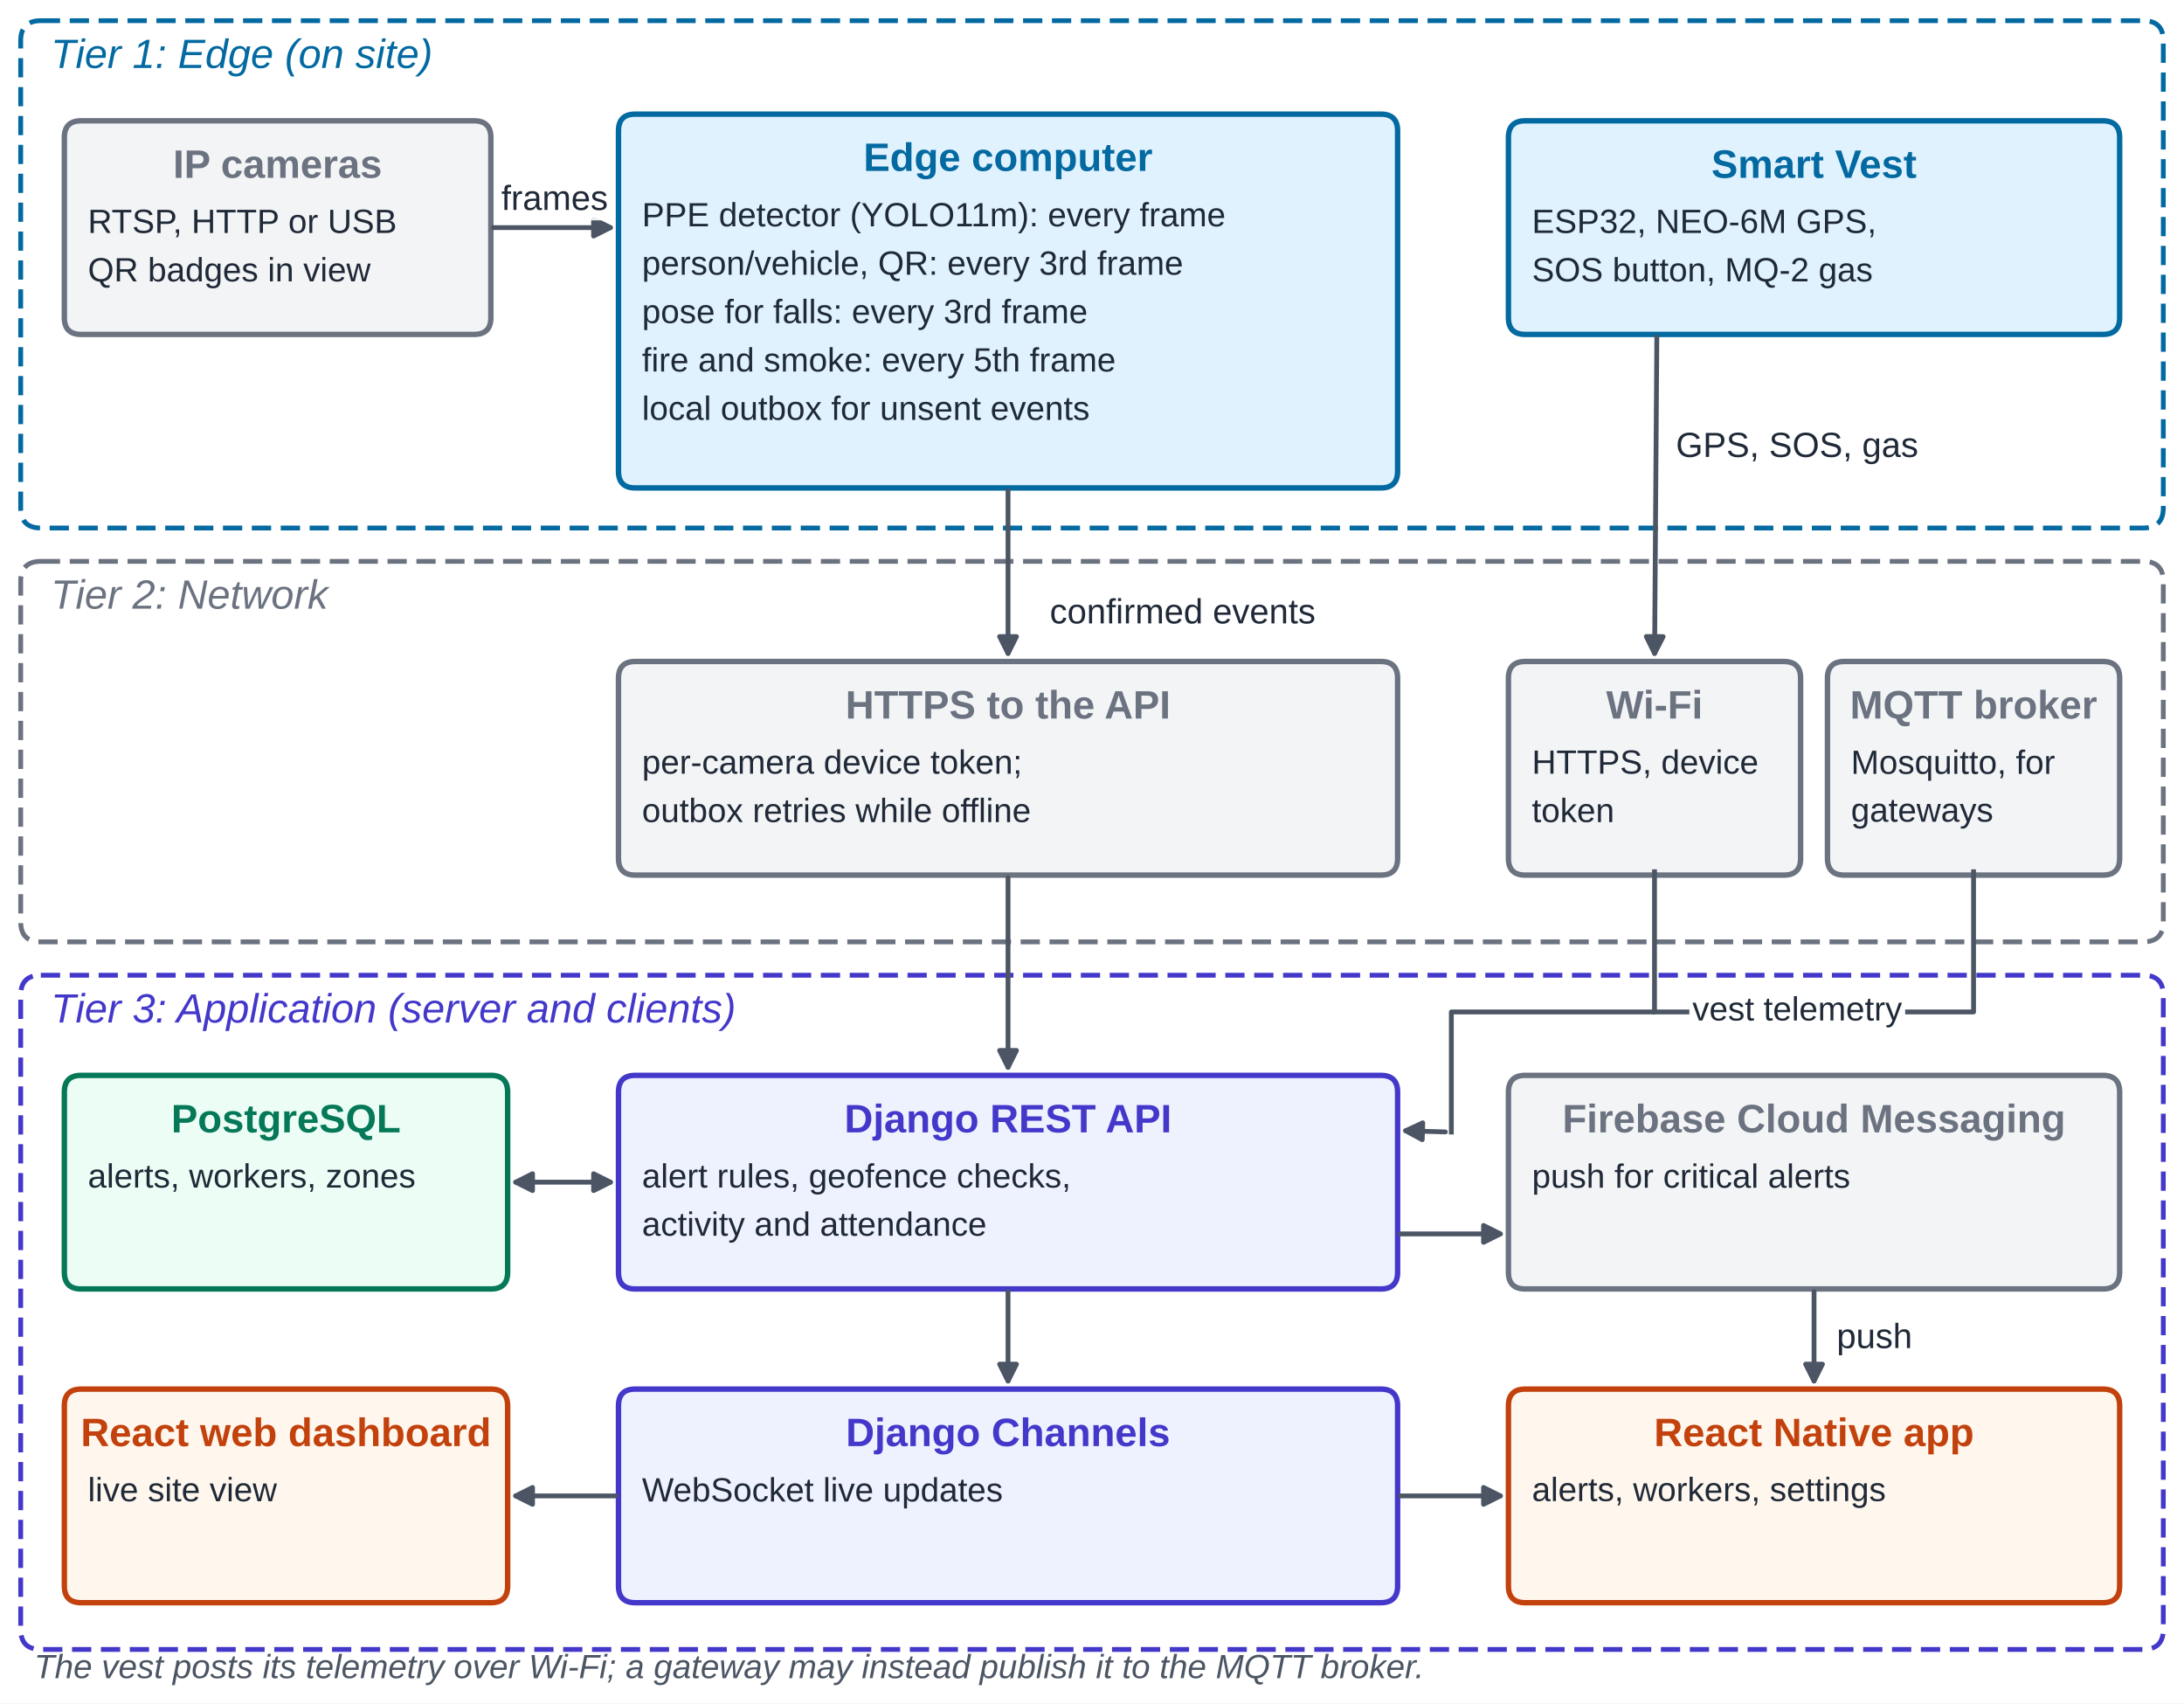
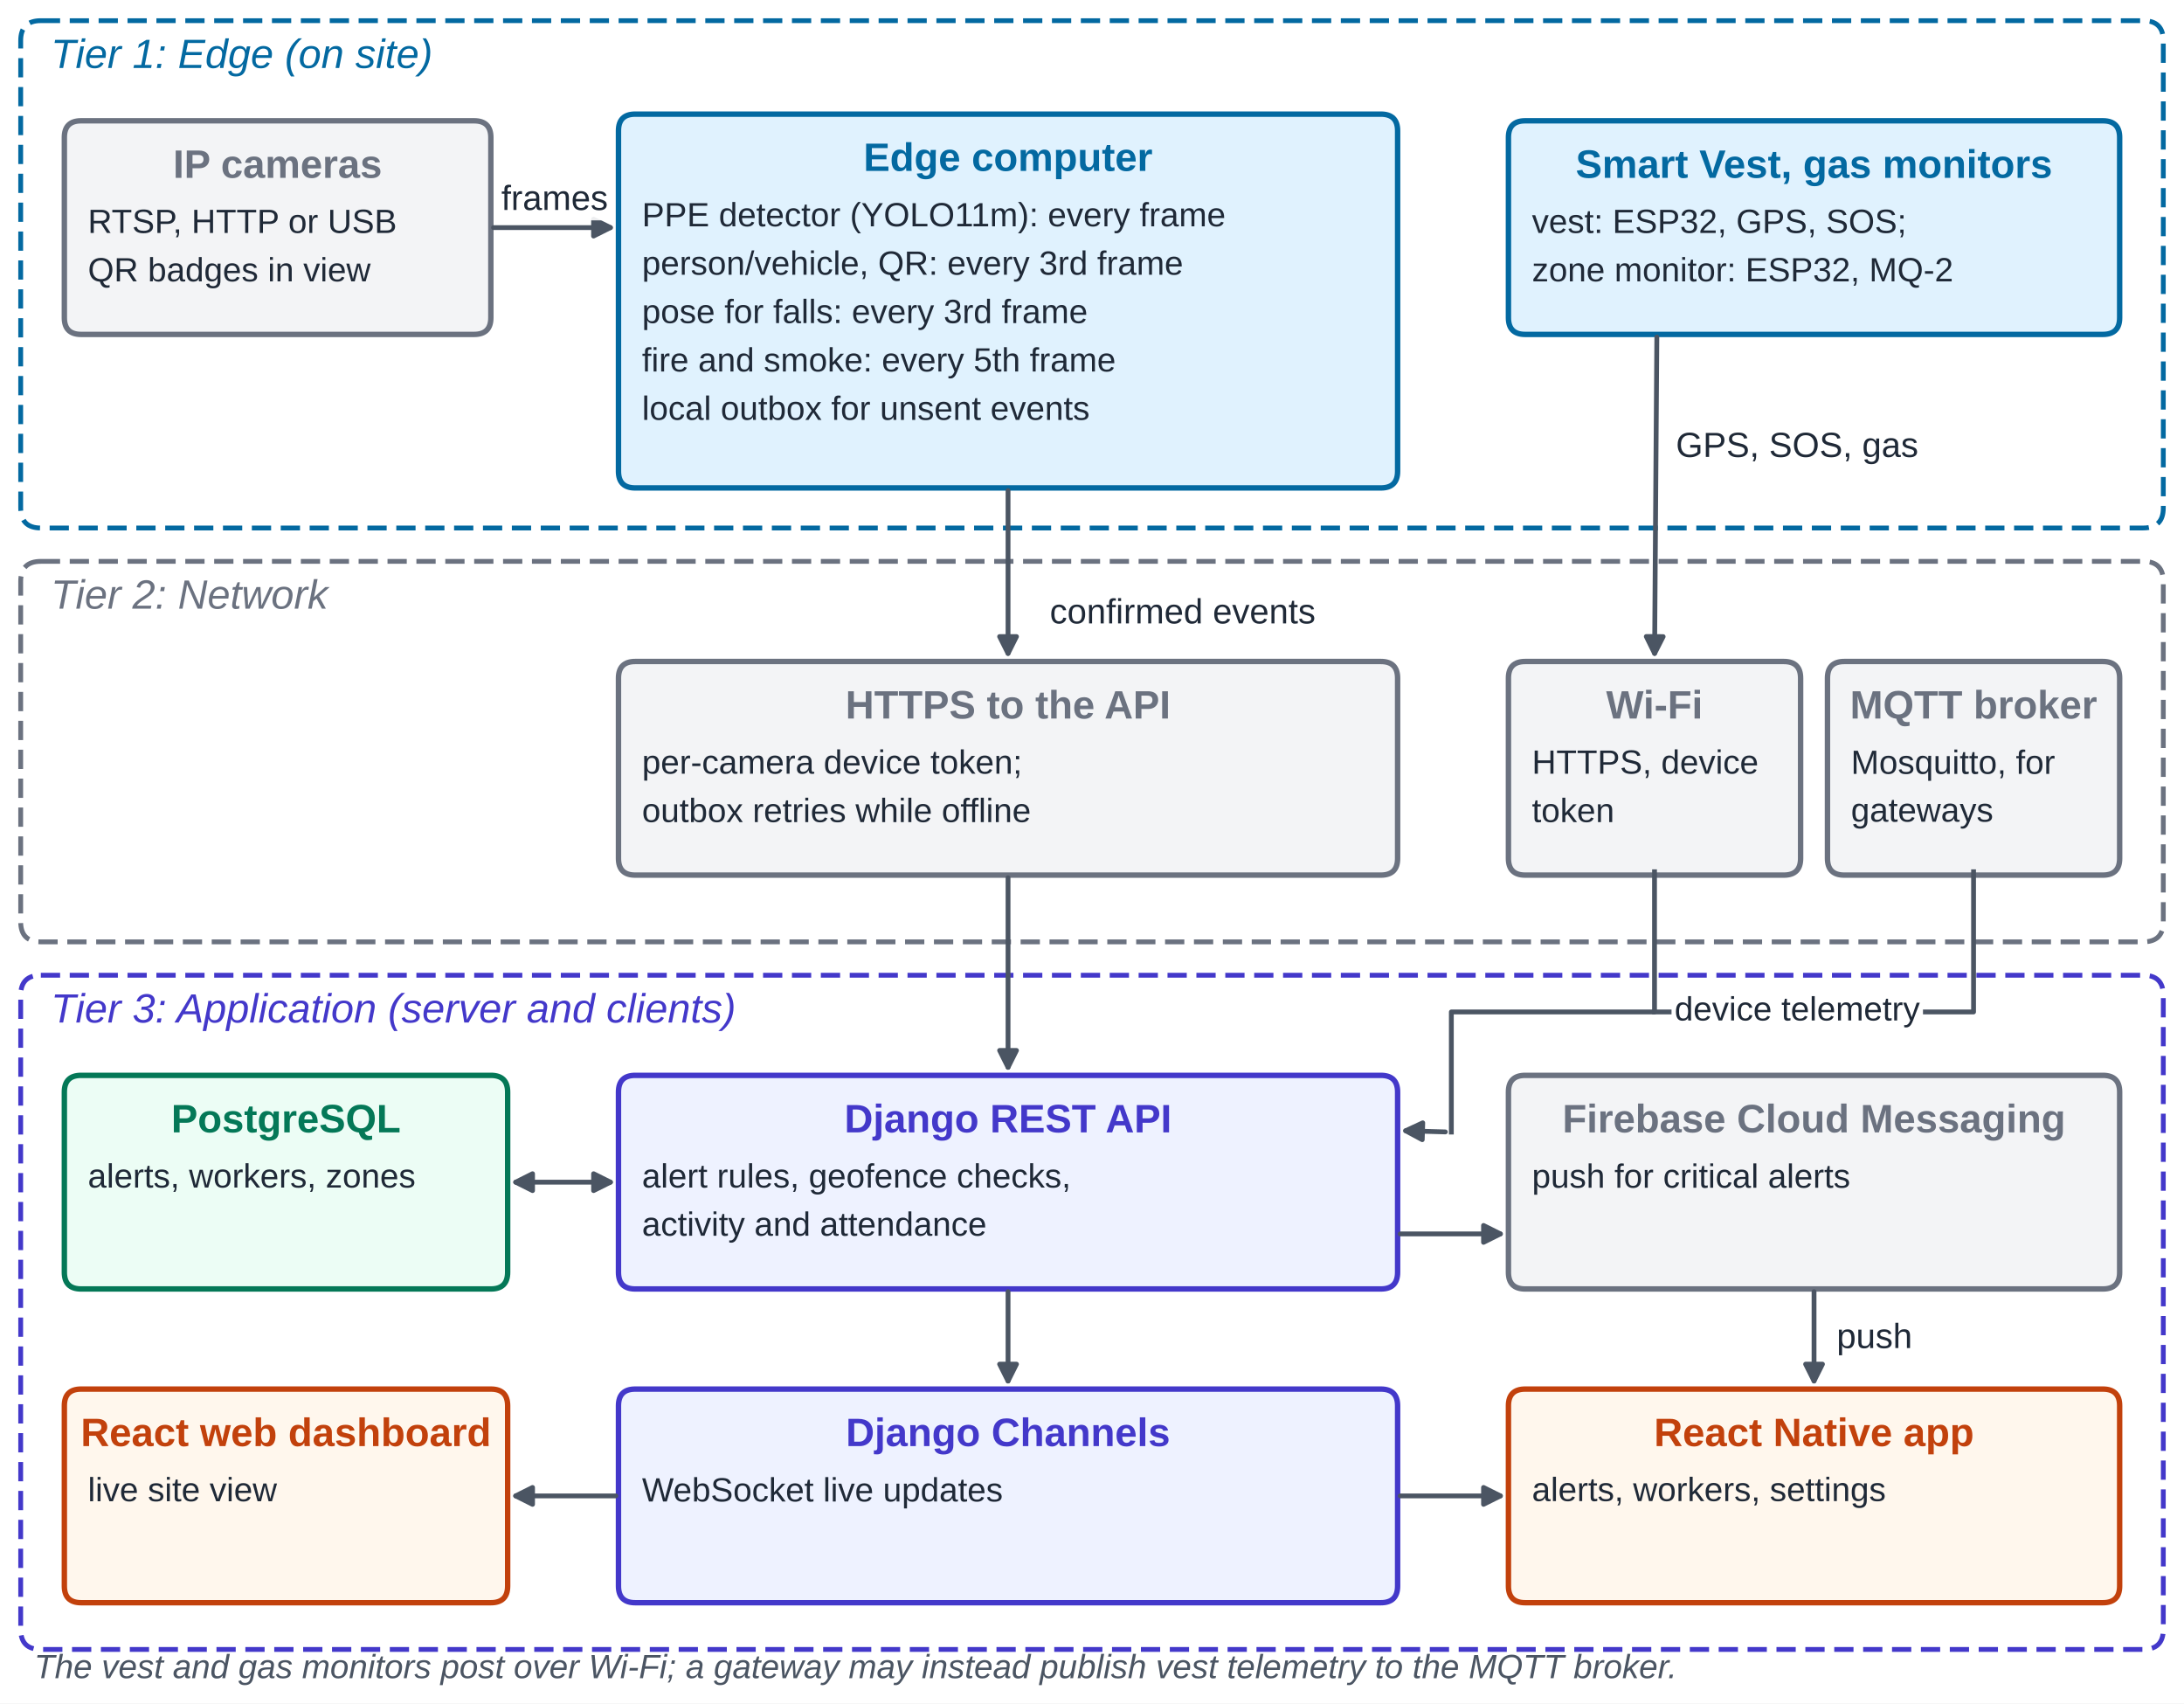
<svg xmlns="http://www.w3.org/2000/svg" width="362.88pt" height="282.96pt" viewBox="0 0 362.88 282.96" version="1.1">
  <defs>
    <style type="text/css">*{stroke-linejoin: round; stroke-linecap: butt}</style>
  </defs>
  <g id="figure_1">
    <g id="patch_1">
      <path d="M 0 282.96  L 362.88 282.96  L 362.88 0  L 0 0  z " style="fill: #ffffff" />
    </g>
    <g id="axes_1">
      <g id="patch_2">
-         <path d="M 6.786 3.434  L 356.094 3.434  Q 359.442 3.434 359.442 6.761  L 359.442 84.377  Q 359.442 87.703 356.094 87.703  L 6.786 87.703  Q 3.438 87.703 3.438 84.377  L 3.438 6.761  Q 3.438 3.434 6.786 3.434  L 6.786 3.434  z " clip-path="url(#p9f98c67c28)" style="fill: none; stroke-dasharray: 3.2,1.6; stroke-dashoffset: 0; stroke: #0369a1; stroke-width: 0.8; stroke-linejoin: miter" />
+         <path d="M 6.786 3.434  L 356.094 3.434  Q 359.442 3.434 359.442 6.761  L 359.442 84.377  Q 359.442 87.703 356.094 87.703  L 6.786 87.703  Q 3.438 87.703 3.438 84.377  L 3.438 6.761  Q 3.438 3.434 6.786 3.434  L 6.786 3.434  z " clip-path="url(#p440f462616)" style="fill: none; stroke-dasharray: 3.2,1.6; stroke-dashoffset: 0; stroke: #0369a1; stroke-width: 0.8; stroke-linejoin: miter" />
      </g>
      <g id="patch_3">
-         <path d="M 6.786 93.247  L 356.094 93.247  Q 359.442 93.247 359.442 96.574  L 359.442 153.122  Q 359.442 156.449 356.094 156.449  L 6.786 156.449  Q 3.438 156.449 3.438 153.122  L 3.438 96.574  Q 3.438 93.247 6.786 93.247  L 6.786 93.247  z " clip-path="url(#p9f98c67c28)" style="fill: none; stroke-dasharray: 3.2,1.6; stroke-dashoffset: 0; stroke: #6b7280; stroke-width: 0.8; stroke-linejoin: miter" />
+         <path d="M 6.786 93.247  L 356.094 93.247  Q 359.442 93.247 359.442 96.574  L 359.442 153.122  Q 359.442 156.449 356.094 156.449  L 6.786 156.449  Q 3.438 156.449 3.438 153.122  L 3.438 96.574  Q 3.438 93.247 6.786 93.247  L 6.786 93.247  z " clip-path="url(#p440f462616)" style="fill: none; stroke-dasharray: 3.2,1.6; stroke-dashoffset: 0; stroke: #6b7280; stroke-width: 0.8; stroke-linejoin: miter" />
      </g>
      <g id="patch_4">
-         <path d="M 6.786 161.993  L 356.094 161.993  Q 359.442 161.993 359.442 165.319  L 359.442 270.655  Q 359.442 273.982 356.094 273.982  L 6.786 273.982  Q 3.438 273.982 3.438 270.655  L 3.438 165.319  Q 3.438 161.993 6.786 161.993  L 6.786 161.993  z " clip-path="url(#p9f98c67c28)" style="fill: none; stroke-dasharray: 3.2,1.6; stroke-dashoffset: 0; stroke: #4338ca; stroke-width: 0.8; stroke-linejoin: miter" />
+         <path d="M 6.786 161.993  L 356.094 161.993  Q 359.442 161.993 359.442 165.319  L 359.442 270.655  Q 359.442 273.982 356.094 273.982  L 6.786 273.982  Q 3.438 273.982 3.438 270.655  L 3.438 165.319  Q 3.438 161.993 6.786 161.993  L 6.786 161.993  z " clip-path="url(#p440f462616)" style="fill: none; stroke-dasharray: 3.2,1.6; stroke-dashoffset: 0; stroke: #4338ca; stroke-width: 0.8; stroke-linejoin: miter" />
      </g>
      <g id="patch_5">
-         <path d="M 13.482 20.066  L 78.768 20.066  Q 81.558 20.066 81.558 22.838  L 81.558 52.776  Q 81.558 55.548 78.768 55.548  L 13.482 55.548  Q 10.692 55.548 10.692 52.776  L 10.692 22.838  Q 10.692 20.066 13.482 20.066  z " clip-path="url(#p9f98c67c28)" style="fill: #f3f4f6; stroke: #6b7280; stroke-width: 0.9; stroke-linejoin: miter" />
+         <path d="M 13.482 20.066  L 78.768 20.066  Q 81.558 20.066 81.558 22.838  L 81.558 52.776  Q 81.558 55.548 78.768 55.548  L 13.482 55.548  Q 10.692 55.548 10.692 52.776  L 10.692 22.838  Q 10.692 20.066 13.482 20.066  z " clip-path="url(#p440f462616)" style="fill: #f3f4f6; stroke: #6b7280; stroke-width: 0.9; stroke-linejoin: miter" />
      </g>
      <g id="patch_6">
-         <path d="M 105.552 18.958  L 229.428 18.958  Q 232.218 18.958 232.218 21.73  L 232.218 78.278  Q 232.218 81.05 229.428 81.05  L 105.552 81.05  Q 102.762 81.05 102.762 78.278  L 102.762 21.73  Q 102.762 18.958 105.552 18.958  z " clip-path="url(#p9f98c67c28)" style="fill: #e0f2fe; stroke: #0369a1; stroke-width: 0.9; stroke-linejoin: miter" />
+         <path d="M 105.552 18.958  L 229.428 18.958  Q 232.218 18.958 232.218 21.73  L 232.218 78.278  Q 232.218 81.05 229.428 81.05  L 105.552 81.05  Q 102.762 81.05 102.762 78.278  L 102.762 21.73  Q 102.762 18.958 105.552 18.958  z " clip-path="url(#p440f462616)" style="fill: #e0f2fe; stroke: #0369a1; stroke-width: 0.9; stroke-linejoin: miter" />
      </g>
      <g id="patch_7">
-         <path d="M 253.422 20.066  L 349.398 20.066  Q 352.188 20.066 352.188 22.838  L 352.188 52.776  Q 352.188 55.548 349.398 55.548  L 253.422 55.548  Q 250.632 55.548 250.632 52.776  L 250.632 22.838  Q 250.632 20.066 253.422 20.066  z " clip-path="url(#p9f98c67c28)" style="fill: #e0f2fe; stroke: #0369a1; stroke-width: 0.9; stroke-linejoin: miter" />
+         <path d="M 253.422 20.066  L 349.398 20.066  Q 352.188 20.066 352.188 22.838  L 352.188 52.776  Q 352.188 55.548 349.398 55.548  L 253.422 55.548  Q 250.632 55.548 250.632 52.776  L 250.632 22.838  Q 250.632 20.066 253.422 20.066  z " clip-path="url(#p440f462616)" style="fill: #e0f2fe; stroke: #0369a1; stroke-width: 0.9; stroke-linejoin: miter" />
      </g>
      <g id="patch_8">
-         <path d="M 105.552 109.879  L 229.428 109.879  Q 232.218 109.879 232.218 112.651  L 232.218 142.589  Q 232.218 145.361 229.428 145.361  L 105.552 145.361  Q 102.762 145.361 102.762 142.589  L 102.762 112.651  Q 102.762 109.879 105.552 109.879  z " clip-path="url(#p9f98c67c28)" style="fill: #f3f4f6; stroke: #6b7280; stroke-width: 0.9; stroke-linejoin: miter" />
+         <path d="M 105.552 109.879  L 229.428 109.879  Q 232.218 109.879 232.218 112.651  L 232.218 142.589  Q 232.218 145.361 229.428 145.361  L 105.552 145.361  Q 102.762 145.361 102.762 142.589  L 102.762 112.651  Q 102.762 109.879 105.552 109.879  z " clip-path="url(#p440f462616)" style="fill: #f3f4f6; stroke: #6b7280; stroke-width: 0.9; stroke-linejoin: miter" />
      </g>
      <g id="patch_9">
-         <path d="M 253.422 109.879  L 296.388 109.879  Q 299.178 109.879 299.178 112.651  L 299.178 142.589  Q 299.178 145.361 296.388 145.361  L 253.422 145.361  Q 250.632 145.361 250.632 142.589  L 250.632 112.651  Q 250.632 109.879 253.422 109.879  z " clip-path="url(#p9f98c67c28)" style="fill: #f3f4f6; stroke: #6b7280; stroke-width: 0.9; stroke-linejoin: miter" />
+         <path d="M 253.422 109.879  L 296.388 109.879  Q 299.178 109.879 299.178 112.651  L 299.178 142.589  Q 299.178 145.361 296.388 145.361  L 253.422 145.361  Q 250.632 145.361 250.632 142.589  L 250.632 112.651  Q 250.632 109.879 253.422 109.879  z " clip-path="url(#p440f462616)" style="fill: #f3f4f6; stroke: #6b7280; stroke-width: 0.9; stroke-linejoin: miter" />
      </g>
      <g id="patch_10">
-         <path d="M 306.432 109.879  L 349.398 109.879  Q 352.188 109.879 352.188 112.651  L 352.188 142.589  Q 352.188 145.361 349.398 145.361  L 306.432 145.361  Q 303.642 145.361 303.642 142.589  L 303.642 112.651  Q 303.642 109.879 306.432 109.879  z " clip-path="url(#p9f98c67c28)" style="fill: #f3f4f6; stroke: #6b7280; stroke-width: 0.9; stroke-linejoin: miter" />
+         <path d="M 306.432 109.879  L 349.398 109.879  Q 352.188 109.879 352.188 112.651  L 352.188 142.589  Q 352.188 145.361 349.398 145.361  L 306.432 145.361  Q 303.642 145.361 303.642 142.589  L 303.642 112.651  Q 303.642 109.879 306.432 109.879  z " clip-path="url(#p440f462616)" style="fill: #f3f4f6; stroke: #6b7280; stroke-width: 0.9; stroke-linejoin: miter" />
      </g>
      <g id="patch_11">
-         <path d="M 13.482 178.625  L 81.558 178.625  Q 84.348 178.625 84.348 181.397  L 84.348 211.334  Q 84.348 214.106 81.558 214.106  L 13.482 214.106  Q 10.692 214.106 10.692 211.334  L 10.692 181.397  Q 10.692 178.625 13.482 178.625  z " clip-path="url(#p9f98c67c28)" style="fill: #ecfdf5; stroke: #047857; stroke-width: 0.9; stroke-linejoin: miter" />
+         <path d="M 13.482 178.625  L 81.558 178.625  Q 84.348 178.625 84.348 181.397  L 84.348 211.334  Q 84.348 214.106 81.558 214.106  L 13.482 214.106  Q 10.692 214.106 10.692 211.334  L 10.692 181.397  Q 10.692 178.625 13.482 178.625  z " clip-path="url(#p440f462616)" style="fill: #ecfdf5; stroke: #047857; stroke-width: 0.9; stroke-linejoin: miter" />
      </g>
      <g id="patch_12">
-         <path d="M 105.552 178.625  L 229.428 178.625  Q 232.218 178.625 232.218 181.397  L 232.218 211.334  Q 232.218 214.106 229.428 214.106  L 105.552 214.106  Q 102.762 214.106 102.762 211.334  L 102.762 181.397  Q 102.762 178.625 105.552 178.625  z " clip-path="url(#p9f98c67c28)" style="fill: #eef2ff; stroke: #4338ca; stroke-width: 0.9; stroke-linejoin: miter" />
+         <path d="M 105.552 178.625  L 229.428 178.625  Q 232.218 178.625 232.218 181.397  L 232.218 211.334  Q 232.218 214.106 229.428 214.106  L 105.552 214.106  Q 102.762 214.106 102.762 211.334  L 102.762 181.397  Q 102.762 178.625 105.552 178.625  z " clip-path="url(#p440f462616)" style="fill: #eef2ff; stroke: #4338ca; stroke-width: 0.9; stroke-linejoin: miter" />
      </g>
      <g id="patch_13">
-         <path d="M 253.422 178.625  L 349.398 178.625  Q 352.188 178.625 352.188 181.397  L 352.188 211.334  Q 352.188 214.106 349.398 214.106  L 253.422 214.106  Q 250.632 214.106 250.632 211.334  L 250.632 181.397  Q 250.632 178.625 253.422 178.625  z " clip-path="url(#p9f98c67c28)" style="fill: #f3f4f6; stroke: #6b7280; stroke-width: 0.9; stroke-linejoin: miter" />
+         <path d="M 253.422 178.625  L 349.398 178.625  Q 352.188 178.625 352.188 181.397  L 352.188 211.334  Q 352.188 214.106 349.398 214.106  L 253.422 214.106  Q 250.632 214.106 250.632 211.334  L 250.632 181.397  Q 250.632 178.625 253.422 178.625  z " clip-path="url(#p440f462616)" style="fill: #f3f4f6; stroke: #6b7280; stroke-width: 0.9; stroke-linejoin: miter" />
      </g>
      <g id="patch_14">
-         <path d="M 13.482 230.738  L 81.558 230.738  Q 84.348 230.738 84.348 233.51  L 84.348 263.448  Q 84.348 266.22 81.558 266.22  L 13.482 266.22  Q 10.692 266.22 10.692 263.448  L 10.692 233.51  Q 10.692 230.738 13.482 230.738  z " clip-path="url(#p9f98c67c28)" style="fill: #fff7ed; stroke: #c2410c; stroke-width: 0.9; stroke-linejoin: miter" />
+         <path d="M 13.482 230.738  L 81.558 230.738  Q 84.348 230.738 84.348 233.51  L 84.348 263.448  Q 84.348 266.22 81.558 266.22  L 13.482 266.22  Q 10.692 266.22 10.692 263.448  L 10.692 233.51  Q 10.692 230.738 13.482 230.738  z " clip-path="url(#p440f462616)" style="fill: #fff7ed; stroke: #c2410c; stroke-width: 0.9; stroke-linejoin: miter" />
      </g>
      <g id="patch_15">
-         <path d="M 105.552 230.738  L 229.428 230.738  Q 232.218 230.738 232.218 233.51  L 232.218 263.448  Q 232.218 266.22 229.428 266.22  L 105.552 266.22  Q 102.762 266.22 102.762 263.448  L 102.762 233.51  Q 102.762 230.738 105.552 230.738  z " clip-path="url(#p9f98c67c28)" style="fill: #eef2ff; stroke: #4338ca; stroke-width: 0.9; stroke-linejoin: miter" />
+         <path d="M 105.552 230.738  L 229.428 230.738  Q 232.218 230.738 232.218 233.51  L 232.218 263.448  Q 232.218 266.22 229.428 266.22  L 105.552 266.22  Q 102.762 266.22 102.762 263.448  L 102.762 233.51  Q 102.762 230.738 105.552 230.738  z " clip-path="url(#p440f462616)" style="fill: #eef2ff; stroke: #4338ca; stroke-width: 0.9; stroke-linejoin: miter" />
      </g>
      <g id="patch_16">
-         <path d="M 253.422 230.738  L 349.398 230.738  Q 352.188 230.738 352.188 233.51  L 352.188 263.448  Q 352.188 266.22 349.398 266.22  L 253.422 266.22  Q 250.632 266.22 250.632 263.448  L 250.632 233.51  Q 250.632 230.738 253.422 230.738  z " clip-path="url(#p9f98c67c28)" style="fill: #fff7ed; stroke: #c2410c; stroke-width: 0.9; stroke-linejoin: miter" />
+         <path d="M 253.422 230.738  L 349.398 230.738  Q 352.188 230.738 352.188 233.51  L 352.188 263.448  Q 352.188 266.22 349.398 266.22  L 253.422 266.22  Q 250.632 266.22 250.632 263.448  L 250.632 233.51  Q 250.632 230.738 253.422 230.738  z " clip-path="url(#p440f462616)" style="fill: #fff7ed; stroke: #c2410c; stroke-width: 0.9; stroke-linejoin: miter" />
      </g>
      <g id="patch_17">
-         <path d="M 82 37.807  Q 92.159 37.807 101.424 37.807  " clip-path="url(#p9f98c67c28)" style="fill: none; stroke: #4b5563; stroke-width: 0.8; stroke-linecap: round" />
-         <path d="M 98.624 36.407  L 101.424 37.807  L 98.624 39.207  z " clip-path="url(#p9f98c67c28)" style="fill: #4b5563; stroke: #4b5563; stroke-width: 0.8; stroke-linecap: round" />
+         <path d="M 82 37.807  Q 92.159 37.807 101.424 37.807  " clip-path="url(#p440f462616)" style="fill: none; stroke: #4b5563; stroke-width: 0.8; stroke-linecap: round" />
+         <path d="M 98.624 36.407  L 101.424 37.807  L 98.624 39.207  z " clip-path="url(#p440f462616)" style="fill: #4b5563; stroke: #4b5563; stroke-width: 0.8; stroke-linecap: round" />
      </g>
      <g id="patch_18">
-         <path d="M 167.49 81.494  Q 167.49 95.464 167.49 108.539  " clip-path="url(#p9f98c67c28)" style="fill: none; stroke: #4b5563; stroke-width: 0.8; stroke-linecap: round" />
-         <path d="M 168.89 105.739  L 167.49 108.539  L 166.09 105.739  z " clip-path="url(#p9f98c67c28)" style="fill: #4b5563; stroke: #4b5563; stroke-width: 0.8; stroke-linecap: round" />
+         <path d="M 167.49 81.494  Q 167.49 95.464 167.49 108.539  " clip-path="url(#p440f462616)" style="fill: none; stroke: #4b5563; stroke-width: 0.8; stroke-linecap: round" />
+         <path d="M 168.89 105.739  L 167.49 108.539  L 166.09 105.739  z " clip-path="url(#p440f462616)" style="fill: #4b5563; stroke: #4b5563; stroke-width: 0.8; stroke-linecap: round" />
      </g>
      <g id="patch_19">
-         <path d="M 167.49 145.809  Q 167.49 161.995 167.49 177.287  " clip-path="url(#p9f98c67c28)" style="fill: none; stroke: #4b5563; stroke-width: 0.8; stroke-linecap: round" />
-         <path d="M 168.89 174.487  L 167.49 177.287  L 166.09 174.487  z " clip-path="url(#p9f98c67c28)" style="fill: #4b5563; stroke: #4b5563; stroke-width: 0.8; stroke-linecap: round" />
+         <path d="M 167.49 145.809  Q 167.49 161.995 167.49 177.287  " clip-path="url(#p440f462616)" style="fill: none; stroke: #4b5563; stroke-width: 0.8; stroke-linecap: round" />
+         <path d="M 168.89 174.487  L 167.49 177.287  L 166.09 174.487  z " clip-path="url(#p440f462616)" style="fill: #4b5563; stroke: #4b5563; stroke-width: 0.8; stroke-linecap: round" />
      </g>
      <g id="patch_20">
-         <path d="M 275.289 55.992  Q 275.1 82.713 274.918 108.539  " clip-path="url(#p9f98c67c28)" style="fill: none; stroke: #4b5563; stroke-width: 0.8; stroke-linecap: round" />
-         <path d="M 276.338 105.749  L 274.918 108.539  L 273.538 105.729  z " clip-path="url(#p9f98c67c28)" style="fill: #4b5563; stroke: #4b5563; stroke-width: 0.8; stroke-linecap: round" />
+         <path d="M 275.289 55.992  Q 275.1 82.713 274.918 108.539  " clip-path="url(#p440f462616)" style="fill: none; stroke: #4b5563; stroke-width: 0.8; stroke-linecap: round" />
+         <path d="M 276.338 105.749  L 274.918 108.539  L 273.538 105.729  z " clip-path="url(#p440f462616)" style="fill: #4b5563; stroke: #4b5563; stroke-width: 0.8; stroke-linecap: round" />
      </g>
      <g id="patch_21">
-         <path d="M 240.15 188.02  Q 236.405 187.911 233.553 187.828  " clip-path="url(#p9f98c67c28)" style="fill: none; stroke: #4b5563; stroke-width: 0.8; stroke-linecap: round" />
-         <path d="M 236.311 189.309  L 233.553 187.828  L 236.393 186.51  z " clip-path="url(#p9f98c67c28)" style="fill: #4b5563; stroke: #4b5563; stroke-width: 0.8; stroke-linecap: round" />
+         <path d="M 240.15 188.02  Q 236.405 187.911 233.553 187.828  " clip-path="url(#p440f462616)" style="fill: none; stroke: #4b5563; stroke-width: 0.8; stroke-linecap: round" />
+         <path d="M 236.311 189.309  L 233.553 187.828  L 236.393 186.51  z " clip-path="url(#p440f462616)" style="fill: #4b5563; stroke: #4b5563; stroke-width: 0.8; stroke-linecap: round" />
      </g>
      <g id="patch_22">
-         <path d="M 101.429 196.366  Q 93.557 196.366 85.684 196.366  " clip-path="url(#p9f98c67c28)" style="fill: none; stroke: #4b5563; stroke-width: 0.8; stroke-linecap: round" />
-         <path d="M 98.629 194.966  L 101.429 196.366  L 98.629 197.766  z " clip-path="url(#p9f98c67c28)" style="fill: #4b5563; stroke: #4b5563; stroke-width: 0.8; stroke-linecap: round" />
-         <path d="M 88.484 197.766  L 85.684 196.366  L 88.484 194.966  z " clip-path="url(#p9f98c67c28)" style="fill: #4b5563; stroke: #4b5563; stroke-width: 0.8; stroke-linecap: round" />
+         <path d="M 101.429 196.366  Q 93.557 196.366 85.684 196.366  " clip-path="url(#p440f462616)" style="fill: none; stroke: #4b5563; stroke-width: 0.8; stroke-linecap: round" />
+         <path d="M 98.629 194.966  L 101.429 196.366  L 98.629 197.766  z " clip-path="url(#p440f462616)" style="fill: #4b5563; stroke: #4b5563; stroke-width: 0.8; stroke-linecap: round" />
+         <path d="M 88.484 197.766  L 85.684 196.366  L 88.484 194.966  z " clip-path="url(#p440f462616)" style="fill: #4b5563; stroke: #4b5563; stroke-width: 0.8; stroke-linecap: round" />
      </g>
      <g id="patch_23">
-         <path d="M 232.657 204.959  Q 241.423 204.959 249.296 204.959  " clip-path="url(#p9f98c67c28)" style="fill: none; stroke: #4b5563; stroke-width: 0.8; stroke-linecap: round" />
-         <path d="M 246.496 203.559  L 249.296 204.959  L 246.496 206.359  z " clip-path="url(#p9f98c67c28)" style="fill: #4b5563; stroke: #4b5563; stroke-width: 0.8; stroke-linecap: round" />
+         <path d="M 232.657 204.959  Q 241.423 204.959 249.296 204.959  " clip-path="url(#p440f462616)" style="fill: none; stroke: #4b5563; stroke-width: 0.8; stroke-linecap: round" />
+         <path d="M 246.496 203.559  L 249.296 204.959  L 246.496 206.359  z " clip-path="url(#p440f462616)" style="fill: #4b5563; stroke: #4b5563; stroke-width: 0.8; stroke-linecap: round" />
      </g>
      <g id="patch_24">
-         <path d="M 167.49 214.553  Q 167.49 222.422 167.49 229.397  " clip-path="url(#p9f98c67c28)" style="fill: none; stroke: #4b5563; stroke-width: 0.8; stroke-linecap: round" />
-         <path d="M 168.89 226.597  L 167.49 229.397  L 166.09 226.597  z " clip-path="url(#p9f98c67c28)" style="fill: #4b5563; stroke: #4b5563; stroke-width: 0.8; stroke-linecap: round" />
+         <path d="M 167.49 214.553  Q 167.49 222.422 167.49 229.397  " clip-path="url(#p440f462616)" style="fill: none; stroke: #4b5563; stroke-width: 0.8; stroke-linecap: round" />
+         <path d="M 168.89 226.597  L 167.49 229.397  L 166.09 226.597  z " clip-path="url(#p440f462616)" style="fill: #4b5563; stroke: #4b5563; stroke-width: 0.8; stroke-linecap: round" />
      </g>
      <g id="patch_25">
-         <path d="M 102.323 248.479  Q 93.557 248.479 85.684 248.479  " clip-path="url(#p9f98c67c28)" style="fill: none; stroke: #4b5563; stroke-width: 0.8; stroke-linecap: round" />
-         <path d="M 88.484 249.879  L 85.684 248.479  L 88.484 247.079  z " clip-path="url(#p9f98c67c28)" style="fill: #4b5563; stroke: #4b5563; stroke-width: 0.8; stroke-linecap: round" />
+         <path d="M 102.323 248.479  Q 93.557 248.479 85.684 248.479  " clip-path="url(#p440f462616)" style="fill: none; stroke: #4b5563; stroke-width: 0.8; stroke-linecap: round" />
+         <path d="M 88.484 249.879  L 85.684 248.479  L 88.484 247.079  z " clip-path="url(#p440f462616)" style="fill: #4b5563; stroke: #4b5563; stroke-width: 0.8; stroke-linecap: round" />
      </g>
      <g id="patch_26">
-         <path d="M 232.657 248.479  Q 241.423 248.479 249.296 248.479  " clip-path="url(#p9f98c67c28)" style="fill: none; stroke: #4b5563; stroke-width: 0.8; stroke-linecap: round" />
-         <path d="M 246.496 247.079  L 249.296 248.479  L 246.496 249.879  z " clip-path="url(#p9f98c67c28)" style="fill: #4b5563; stroke: #4b5563; stroke-width: 0.8; stroke-linecap: round" />
+         <path d="M 232.657 248.479  Q 241.423 248.479 249.296 248.479  " clip-path="url(#p440f462616)" style="fill: none; stroke: #4b5563; stroke-width: 0.8; stroke-linecap: round" />
+         <path d="M 246.496 247.079  L 249.296 248.479  L 246.496 249.879  z " clip-path="url(#p440f462616)" style="fill: #4b5563; stroke: #4b5563; stroke-width: 0.8; stroke-linecap: round" />
      </g>
      <g id="patch_27">
-         <path d="M 301.41 214.553  Q 301.41 222.422 301.41 229.397  " clip-path="url(#p9f98c67c28)" style="fill: none; stroke: #4b5563; stroke-width: 0.8; stroke-linecap: round" />
-         <path d="M 302.81 226.597  L 301.41 229.397  L 300.01 226.597  z " clip-path="url(#p9f98c67c28)" style="fill: #4b5563; stroke: #4b5563; stroke-width: 0.8; stroke-linecap: round" />
+         <path d="M 301.41 214.553  Q 301.41 222.422 301.41 229.397  " clip-path="url(#p440f462616)" style="fill: none; stroke: #4b5563; stroke-width: 0.8; stroke-linecap: round" />
+         <path d="M 302.81 226.597  L 301.41 229.397  L 300.01 226.597  z " clip-path="url(#p440f462616)" style="fill: #4b5563; stroke: #4b5563; stroke-width: 0.8; stroke-linecap: round" />
      </g>
      <g id="line2d_1">
-         <path d="M 274.905 144.806  L 274.905 168.091  L 241.146 168.091  L 241.146 188.05  " clip-path="url(#p9f98c67c28)" style="fill: none; stroke: #4b5563; stroke-width: 0.8; stroke-linecap: square" />
+         <path d="M 274.905 144.806  L 274.905 168.091  L 241.146 168.091  L 241.146 188.05  " clip-path="url(#p440f462616)" style="fill: none; stroke: #4b5563; stroke-width: 0.8; stroke-linecap: square" />
      </g>
      <g id="line2d_2">
-         <path d="M 327.915 144.806  L 327.915 168.091  L 274.905 168.091  " clip-path="url(#p9f98c67c28)" style="fill: none; stroke: #4b5563; stroke-width: 0.8; stroke-linecap: square" />
+         <path d="M 327.915 144.806  L 327.915 168.091  L 274.905 168.091  " clip-path="url(#p440f462616)" style="fill: none; stroke: #4b5563; stroke-width: 0.8; stroke-linecap: square" />
      </g>
      <g id="text_1">
        <text style="font-style: italic; font-size: 6.8px; font-family: 'Arial'; text-anchor: start; fill: #0369a1" x="8.46" y="11.292" transform="rotate(-0 8.46 11.2923)">Tier 1: Edge (on site)</text>
      </g>
      <g id="text_2">
        <text style="font-style: italic; font-size: 6.8px; font-family: 'Arial'; text-anchor: start; fill: #6b7280" x="8.46" y="101.104" transform="rotate(-0 8.46 101.1035)">Tier 2: Network</text>
      </g>
      <g id="text_3">
        <text style="font-style: italic; font-size: 6.8px; font-family: 'Arial'; text-anchor: start; fill: #4338ca" x="8.46" y="169.851" transform="rotate(-0 8.46 169.8507)">Tier 3: Application (server and clients)</text>
      </g>
      <g id="text_4">
        <text style="font-weight: 700; font-size: 6.6px; font-family: 'Arial'; text-anchor: middle; fill: #6b7280" x="46.125" y="29.539" transform="rotate(-0 46.125 29.53884)">IP cameras</text>
      </g>
      <g id="text_5">
        <text style="font-size: 5.6px; font-family: 'Arial'; text-anchor: start; fill: #1f2937" x="14.598" y="38.7" transform="rotate(-0 14.598 38.70049)">RTSP, HTTP or USB</text>
      </g>
      <g id="text_6">
        <text style="font-size: 5.6px; font-family: 'Arial'; text-anchor: start; fill: #1f2937" x="14.598" y="46.742" transform="rotate(-0 14.598 46.74235)">QR badges in view</text>
      </g>
      <g id="text_7">
        <text style="font-weight: 700; font-size: 6.6px; font-family: 'Arial'; text-anchor: middle; fill: #0369a1" x="167.49" y="28.387" transform="rotate(-0 167.49 28.38673)">Edge computer</text>
      </g>
      <g id="text_8">
        <text style="font-size: 5.6px; font-family: 'Arial'; text-anchor: start; fill: #1f2937" x="106.668" y="37.595" transform="rotate(-0 106.668 37.59475)">PPE detector (YOLO11m): every frame</text>
      </g>
      <g id="text_9">
        <text style="font-size: 5.6px; font-family: 'Arial'; text-anchor: start; fill: #1f2937" x="106.668" y="45.634" transform="rotate(-0 106.668 45.63355)">person/vehicle, QR: every 3rd frame</text>
      </g>
      <g id="text_10">
        <text style="font-size: 5.6px; font-family: 'Arial'; text-anchor: start; fill: #1f2937" x="106.668" y="53.671" transform="rotate(-0 106.668 53.6706)">pose for falls: every 3rd frame</text>
      </g>
      <g id="text_11">
        <text style="font-size: 5.6px; font-family: 'Arial'; text-anchor: start; fill: #1f2937" x="106.668" y="61.709" transform="rotate(-0 106.668 61.7094)">fire and smoke: every 5th frame</text>
      </g>
      <g id="text_12">
        <text style="font-size: 5.6px; font-family: 'Arial'; text-anchor: start; fill: #1f2937" x="106.668" y="69.747" transform="rotate(-0 106.668 69.74689)">local outbox for unsent events</text>
      </g>
      <g id="text_13">
-         <text style="font-weight: 700; font-size: 6.6px; font-family: 'Arial'; text-anchor: middle; fill: #0369a1" x="301.41" y="29.539" transform="rotate(-0 301.41 29.53884)">Smart Vest</text>
+         <text style="font-weight: 700; font-size: 6.6px; font-family: 'Arial'; text-anchor: middle; fill: #0369a1" x="301.41" y="29.536" transform="rotate(-0 301.41 29.53575)">Smart Vest, gas monitors</text>
      </g>
      <g id="text_14">
-         <text style="font-size: 5.6px; font-family: 'Arial'; text-anchor: start; fill: #1f2937" x="254.538" y="38.7" transform="rotate(-0 254.538 38.70049)">ESP32, NEO-6M GPS,</text>
+         <text style="font-size: 5.6px; font-family: 'Arial'; text-anchor: start; fill: #1f2937" x="254.538" y="38.7" transform="rotate(-0 254.538 38.70049)">vest: ESP32, GPS, SOS;</text>
      </g>
      <g id="text_15">
-         <text style="font-size: 5.6px; font-family: 'Arial'; text-anchor: start; fill: #1f2937" x="254.538" y="46.742" transform="rotate(-0 254.538 46.74235)">SOS button, MQ-2 gas</text>
+         <text style="font-size: 5.6px; font-family: 'Arial'; text-anchor: start; fill: #1f2937" x="254.538" y="46.739" transform="rotate(-0 254.538 46.73929)">zone monitor: ESP32, MQ-2</text>
      </g>
      <g id="text_16">
        <text style="font-weight: 700; font-size: 6.6px; font-family: 'Arial'; text-anchor: middle; fill: #6b7280" x="167.49" y="119.352" transform="rotate(-0 167.49 119.3516)">HTTPS to the API</text>
      </g>
      <g id="text_17">
        <text style="font-size: 5.6px; font-family: 'Arial'; text-anchor: start; fill: #1f2937" x="106.668" y="128.513" transform="rotate(-0 106.668 128.5133)">per-camera device token;</text>
      </g>
      <g id="text_18">
        <text style="font-size: 5.6px; font-family: 'Arial'; text-anchor: start; fill: #1f2937" x="106.668" y="136.552" transform="rotate(-0 106.668 136.5521)">outbox retries while offline</text>
      </g>
      <g id="text_19">
        <text style="font-weight: 700; font-size: 6.6px; font-family: 'Arial'; text-anchor: middle; fill: #6b7280" x="274.905" y="119.352" transform="rotate(-0 274.905 119.3516)">Wi-Fi</text>
      </g>
      <g id="text_20">
        <text style="font-size: 5.6px; font-family: 'Arial'; text-anchor: start; fill: #1f2937" x="254.538" y="128.513" transform="rotate(-0 254.538 128.5133)">HTTPS, device</text>
      </g>
      <g id="text_21">
        <text style="font-size: 5.6px; font-family: 'Arial'; text-anchor: start; fill: #1f2937" x="254.538" y="136.552" transform="rotate(-0 254.538 136.5521)">token</text>
      </g>
      <g id="text_22">
        <text style="font-weight: 700; font-size: 6.6px; font-family: 'Arial'; text-anchor: middle; fill: #6b7280" x="327.915" y="119.352" transform="rotate(-0 327.915 119.3516)">MQTT broker</text>
      </g>
      <g id="text_23">
        <text style="font-size: 5.6px; font-family: 'Arial'; text-anchor: start; fill: #1f2937" x="307.548" y="128.547" transform="rotate(-0 307.548 128.5474)">Mosquitto, for</text>
      </g>
      <g id="text_24">
        <text style="font-size: 5.6px; font-family: 'Arial'; text-anchor: start; fill: #1f2937" x="307.548" y="136.486" transform="rotate(-0 307.548 136.4865)">gateways</text>
      </g>
      <g id="text_25">
        <text style="font-weight: 700; font-size: 6.6px; font-family: 'Arial'; text-anchor: middle; fill: #047857" x="47.52" y="188.094" transform="rotate(-0 47.52 188.0942)">PostgreSQL</text>
      </g>
      <g id="text_26">
        <text style="font-size: 5.6px; font-family: 'Arial'; text-anchor: start; fill: #1f2937" x="14.598" y="197.259" transform="rotate(-0 14.598 197.2589)">alerts, workers, zones</text>
      </g>
      <g id="text_27">
        <text style="font-weight: 700; font-size: 6.6px; font-family: 'Arial'; text-anchor: middle; fill: #4338ca" x="167.49" y="188.094" transform="rotate(-0 167.49 188.0942)">Django REST API</text>
      </g>
      <g id="text_28">
        <text style="font-size: 5.6px; font-family: 'Arial'; text-anchor: start; fill: #1f2937" x="106.668" y="197.26" transform="rotate(-0 106.668 197.2602)">alert rules, geofence checks,</text>
      </g>
      <g id="text_29">
        <text style="font-size: 5.6px; font-family: 'Arial'; text-anchor: start; fill: #1f2937" x="106.668" y="205.265" transform="rotate(-0 106.668 205.2649)">activity and attendance</text>
      </g>
      <g id="text_30">
        <text style="font-weight: 700; font-size: 6.6px; font-family: 'Arial'; text-anchor: middle; fill: #6b7280" x="301.41" y="188.094" transform="rotate(-0 301.41 188.0942)">Firebase Cloud Messaging</text>
      </g>
      <g id="text_31">
        <text style="font-size: 5.6px; font-family: 'Arial'; text-anchor: start; fill: #1f2937" x="254.538" y="197.293" transform="rotate(-0 254.538 197.293)">push for critical alerts</text>
      </g>
      <g id="text_32">
        <text style="font-weight: 700; font-size: 6.6px; font-family: 'Arial'; text-anchor: middle; fill: #c2410c" x="47.52" y="240.211" transform="rotate(-0 47.52 240.2108)">React web dashboard</text>
      </g>
      <g id="text_33">
        <text style="font-size: 5.6px; font-family: 'Arial'; text-anchor: start; fill: #1f2937" x="14.598" y="249.372" transform="rotate(-0 14.598 249.3725)">live site view</text>
      </g>
      <g id="text_34">
        <text style="font-weight: 700; font-size: 6.6px; font-family: 'Arial'; text-anchor: middle; fill: #4338ca" x="167.49" y="240.208" transform="rotate(-0 167.49 240.2078)">Django Channels</text>
      </g>
      <g id="text_35">
        <text style="font-size: 5.6px; font-family: 'Arial'; text-anchor: start; fill: #1f2937" x="106.668" y="249.407" transform="rotate(-0 106.668 249.4066)">WebSocket live updates</text>
      </g>
      <g id="text_36">
        <text style="font-weight: 700; font-size: 6.6px; font-family: 'Arial'; text-anchor: middle; fill: #c2410c" x="301.41" y="240.211" transform="rotate(-0 301.41 240.2108)">React Native app</text>
      </g>
      <g id="text_37">
        <text style="font-size: 5.6px; font-family: 'Arial'; text-anchor: start; fill: #1f2937" x="254.538" y="249.34" transform="rotate(-0 254.538 249.3397)">alerts, workers, settings</text>
      </g>
      <g id="text_38">
        <g id="patch_28">
          <path d="M 82.718 36.604  L 101.602 36.604  L 101.602 30.14  L 82.718 30.14  z " style="fill: #ffffff; opacity: 0.9" />
        </g>
        <text style="font-size: 5.8px; font-family: 'Arial'; text-anchor: middle; fill: #1f2937" x="92.16" y="34.871" transform="rotate(-0 92.16 34.87139)">frames</text>
      </g>
      <g id="text_39">
        <g id="patch_29">
          <path d="M 173.845 105.283  L 219.167 105.283  L 219.167 98.819  L 173.845 98.819  z " style="fill: #ffffff; opacity: 0.9" />
        </g>
        <text style="font-size: 5.8px; font-family: 'Arial'; text-anchor: middle; fill: #1f2937" x="196.506" y="103.55" transform="rotate(-0 196.506 103.5505)">confirmed events</text>
      </g>
      <g id="text_40">
        <g id="patch_30">
          <path d="M 277.868 77.701  L 319.322 77.701  L 319.322 71.094  L 277.868 71.094  z " style="fill: #ffffff; opacity: 0.9" />
        </g>
        <text style="font-size: 5.8px; font-family: 'Arial'; text-anchor: middle; fill: #1f2937" x="298.595" y="75.9" transform="rotate(-0 298.5949 75.90016)">GPS, SOS, gas</text>
      </g>
      <g id="text_41">
        <g id="patch_31">
-           <path d="M 280.69 171.189  L 316.55 171.189  L 316.55 164.994  L 280.69 164.994  z " style="fill: #ffffff" />
-         </g>
-         <text style="font-size: 5.6px; font-family: 'Arial'; text-anchor: middle; fill: #1f2937" x="298.62" y="169.506" transform="rotate(-0 298.62 169.5061)">vest telemetry</text>
+           <path d="M 277.731 171.189  L 319.509 171.189  L 319.509 164.994  L 277.731 164.994  z " style="fill: #ffffff" />
+         </g>
+         <text style="font-size: 5.6px; font-family: 'Arial'; text-anchor: middle; fill: #1f2937" x="298.62" y="169.506" transform="rotate(-0 298.62 169.5061)">device telemetry</text>
      </g>
      <g id="text_42">
        <g id="patch_32">
          <path d="M 304.586 225.655  L 318.322 225.655  L 318.322 219.19  L 304.586 219.19  z " style="fill: #ffffff; opacity: 0.9" />
        </g>
        <text style="font-size: 5.8px; font-family: 'Arial'; text-anchor: middle; fill: #1f2937" x="311.454" y="223.922" transform="rotate(-0 311.454 223.9218)">push</text>
      </g>
      <g id="text_43">
-         <text style="font-style: italic; font-size: 5.6px; font-family: 'Arial'; text-anchor: start; fill: #4b5563" x="5.67" y="278.757" transform="rotate(-0 5.67 278.757)">The vest posts its telemetry over Wi-Fi; a gateway may instead publish it to the MQTT broker.</text>
+         <text style="font-style: italic; font-size: 5.6px; font-family: 'Arial'; text-anchor: start; fill: #4b5563" x="5.67" y="278.757" transform="rotate(-0 5.67 278.757)">The vest and gas monitors post over Wi-Fi; a gateway may instead publish vest telemetry to the MQTT broker.</text>
      </g>
    </g>
  </g>
  <defs>
-     <clipPath id="p9f98c67c28">
+     <clipPath id="p440f462616">
      <rect x="2.88" y="2.88" width="357.12" height="277.2" />
    </clipPath>
  </defs>
</svg>
